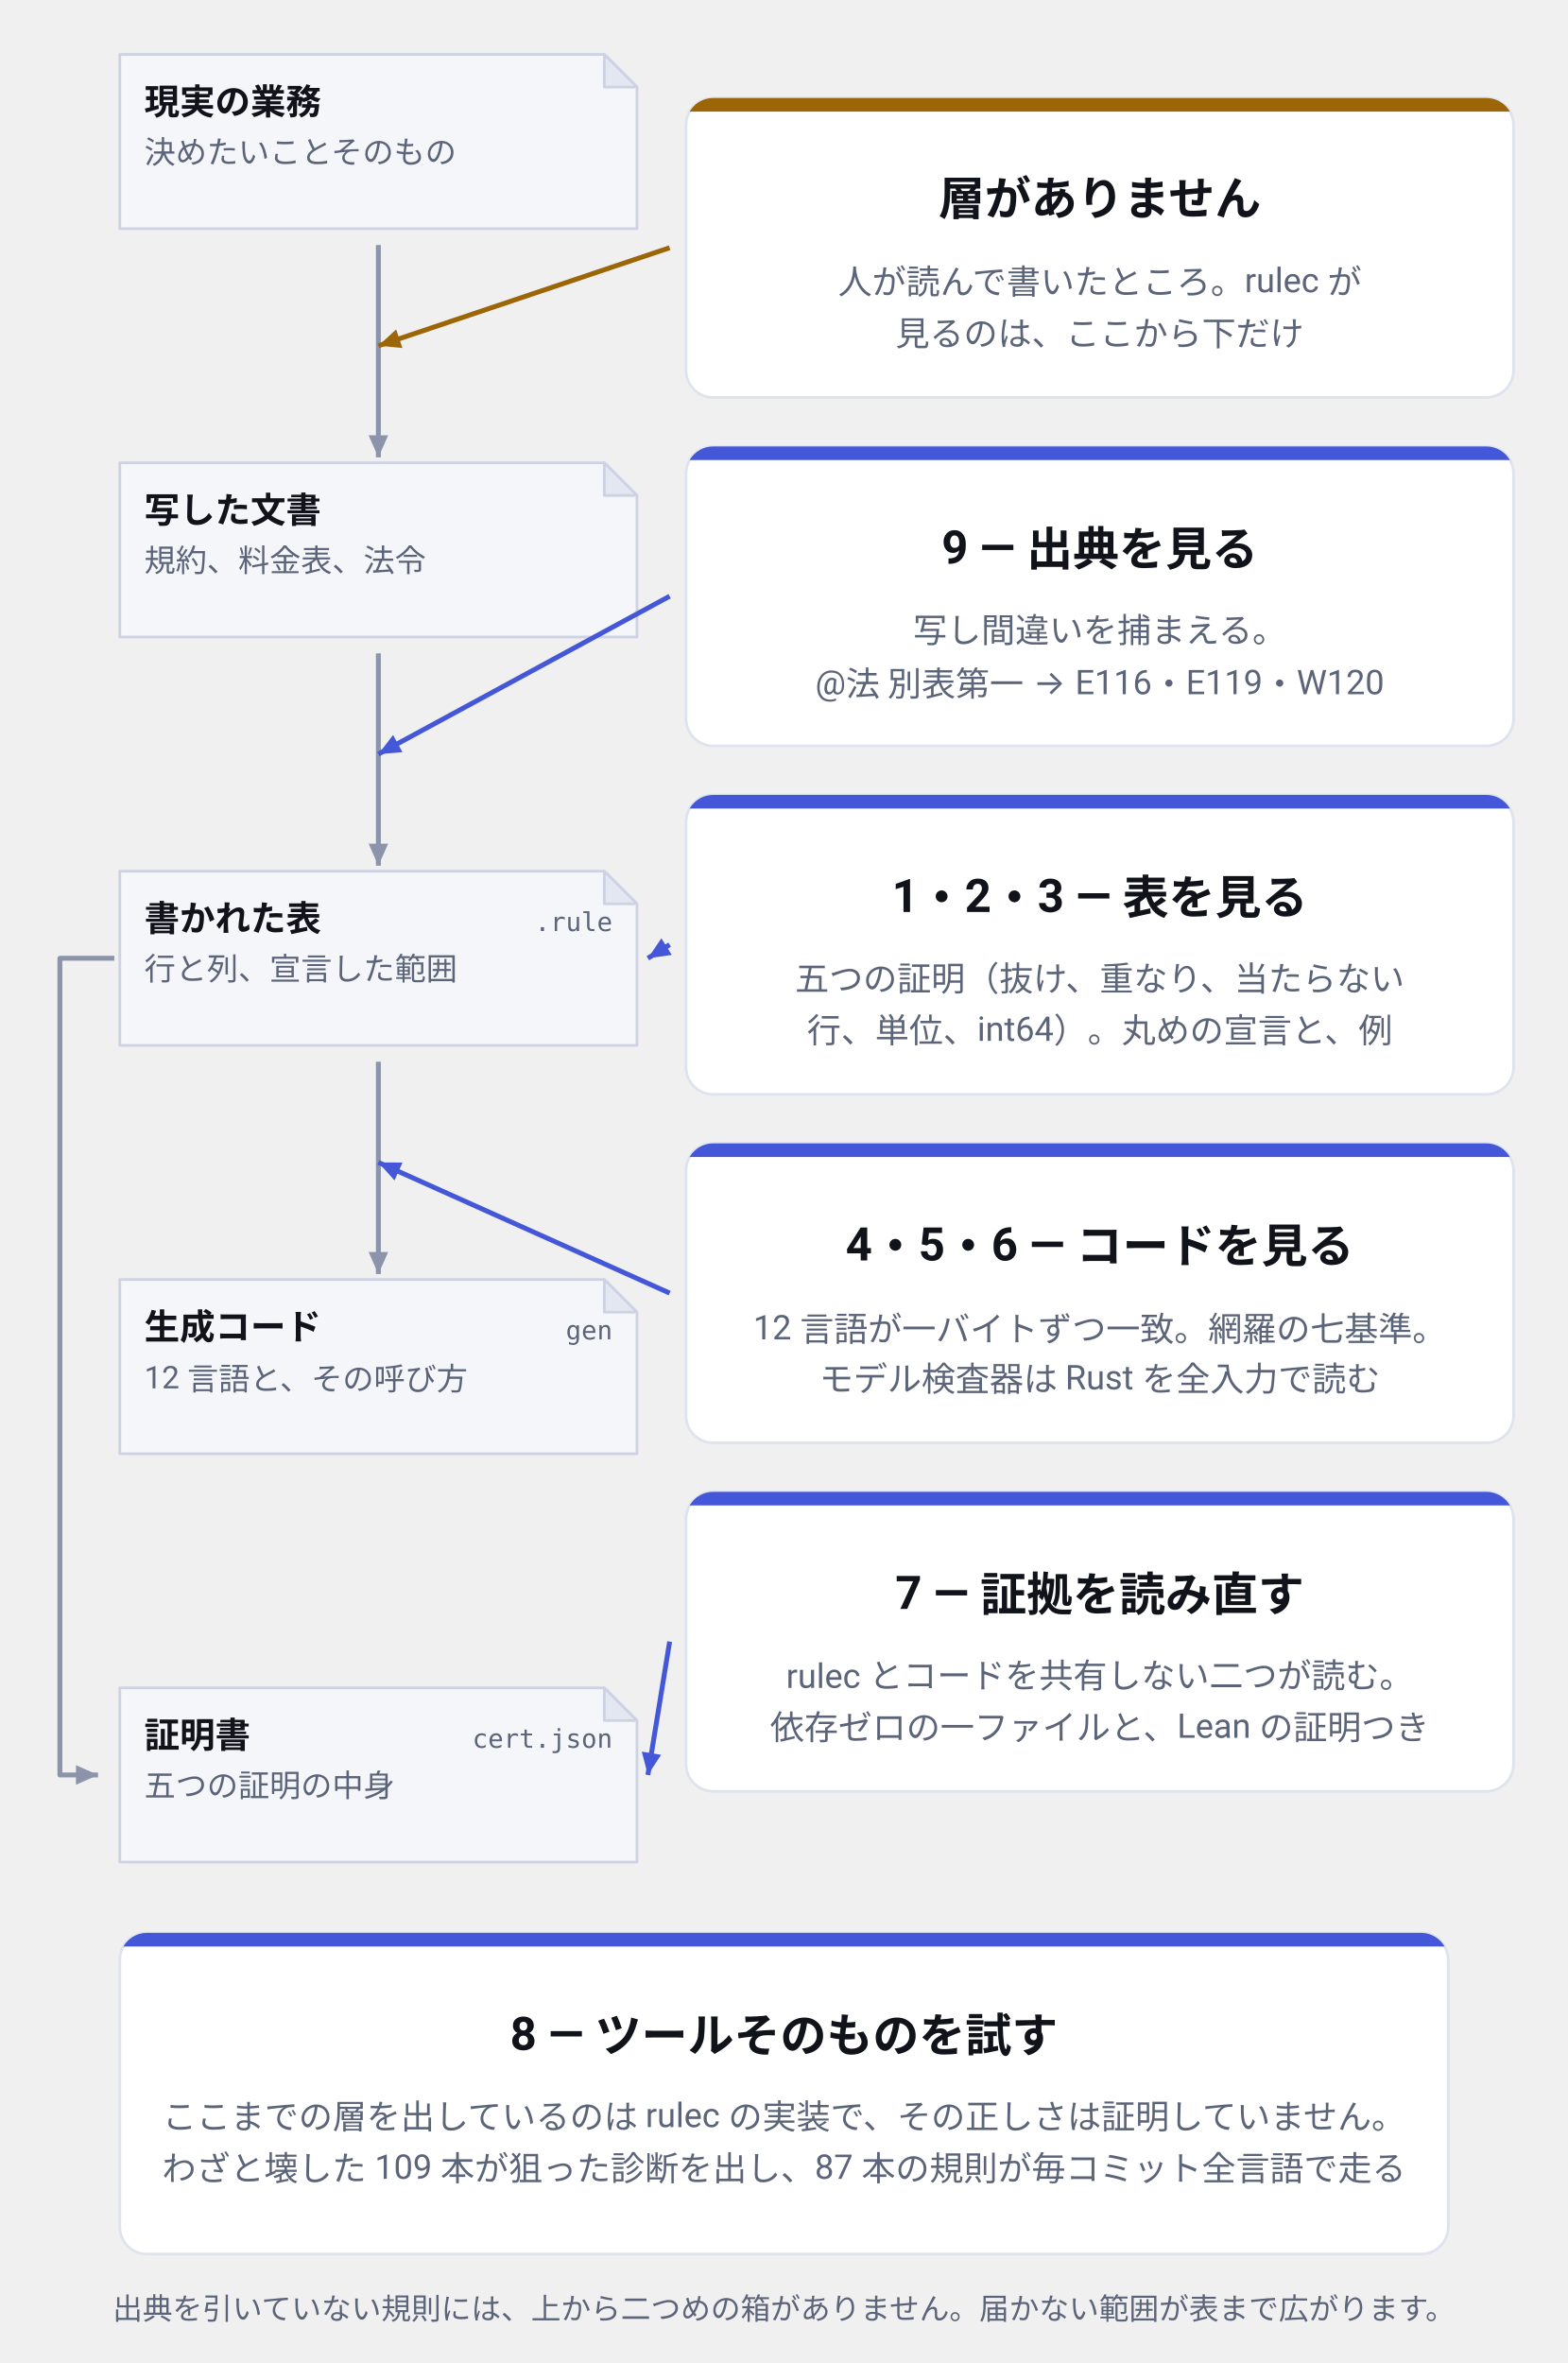
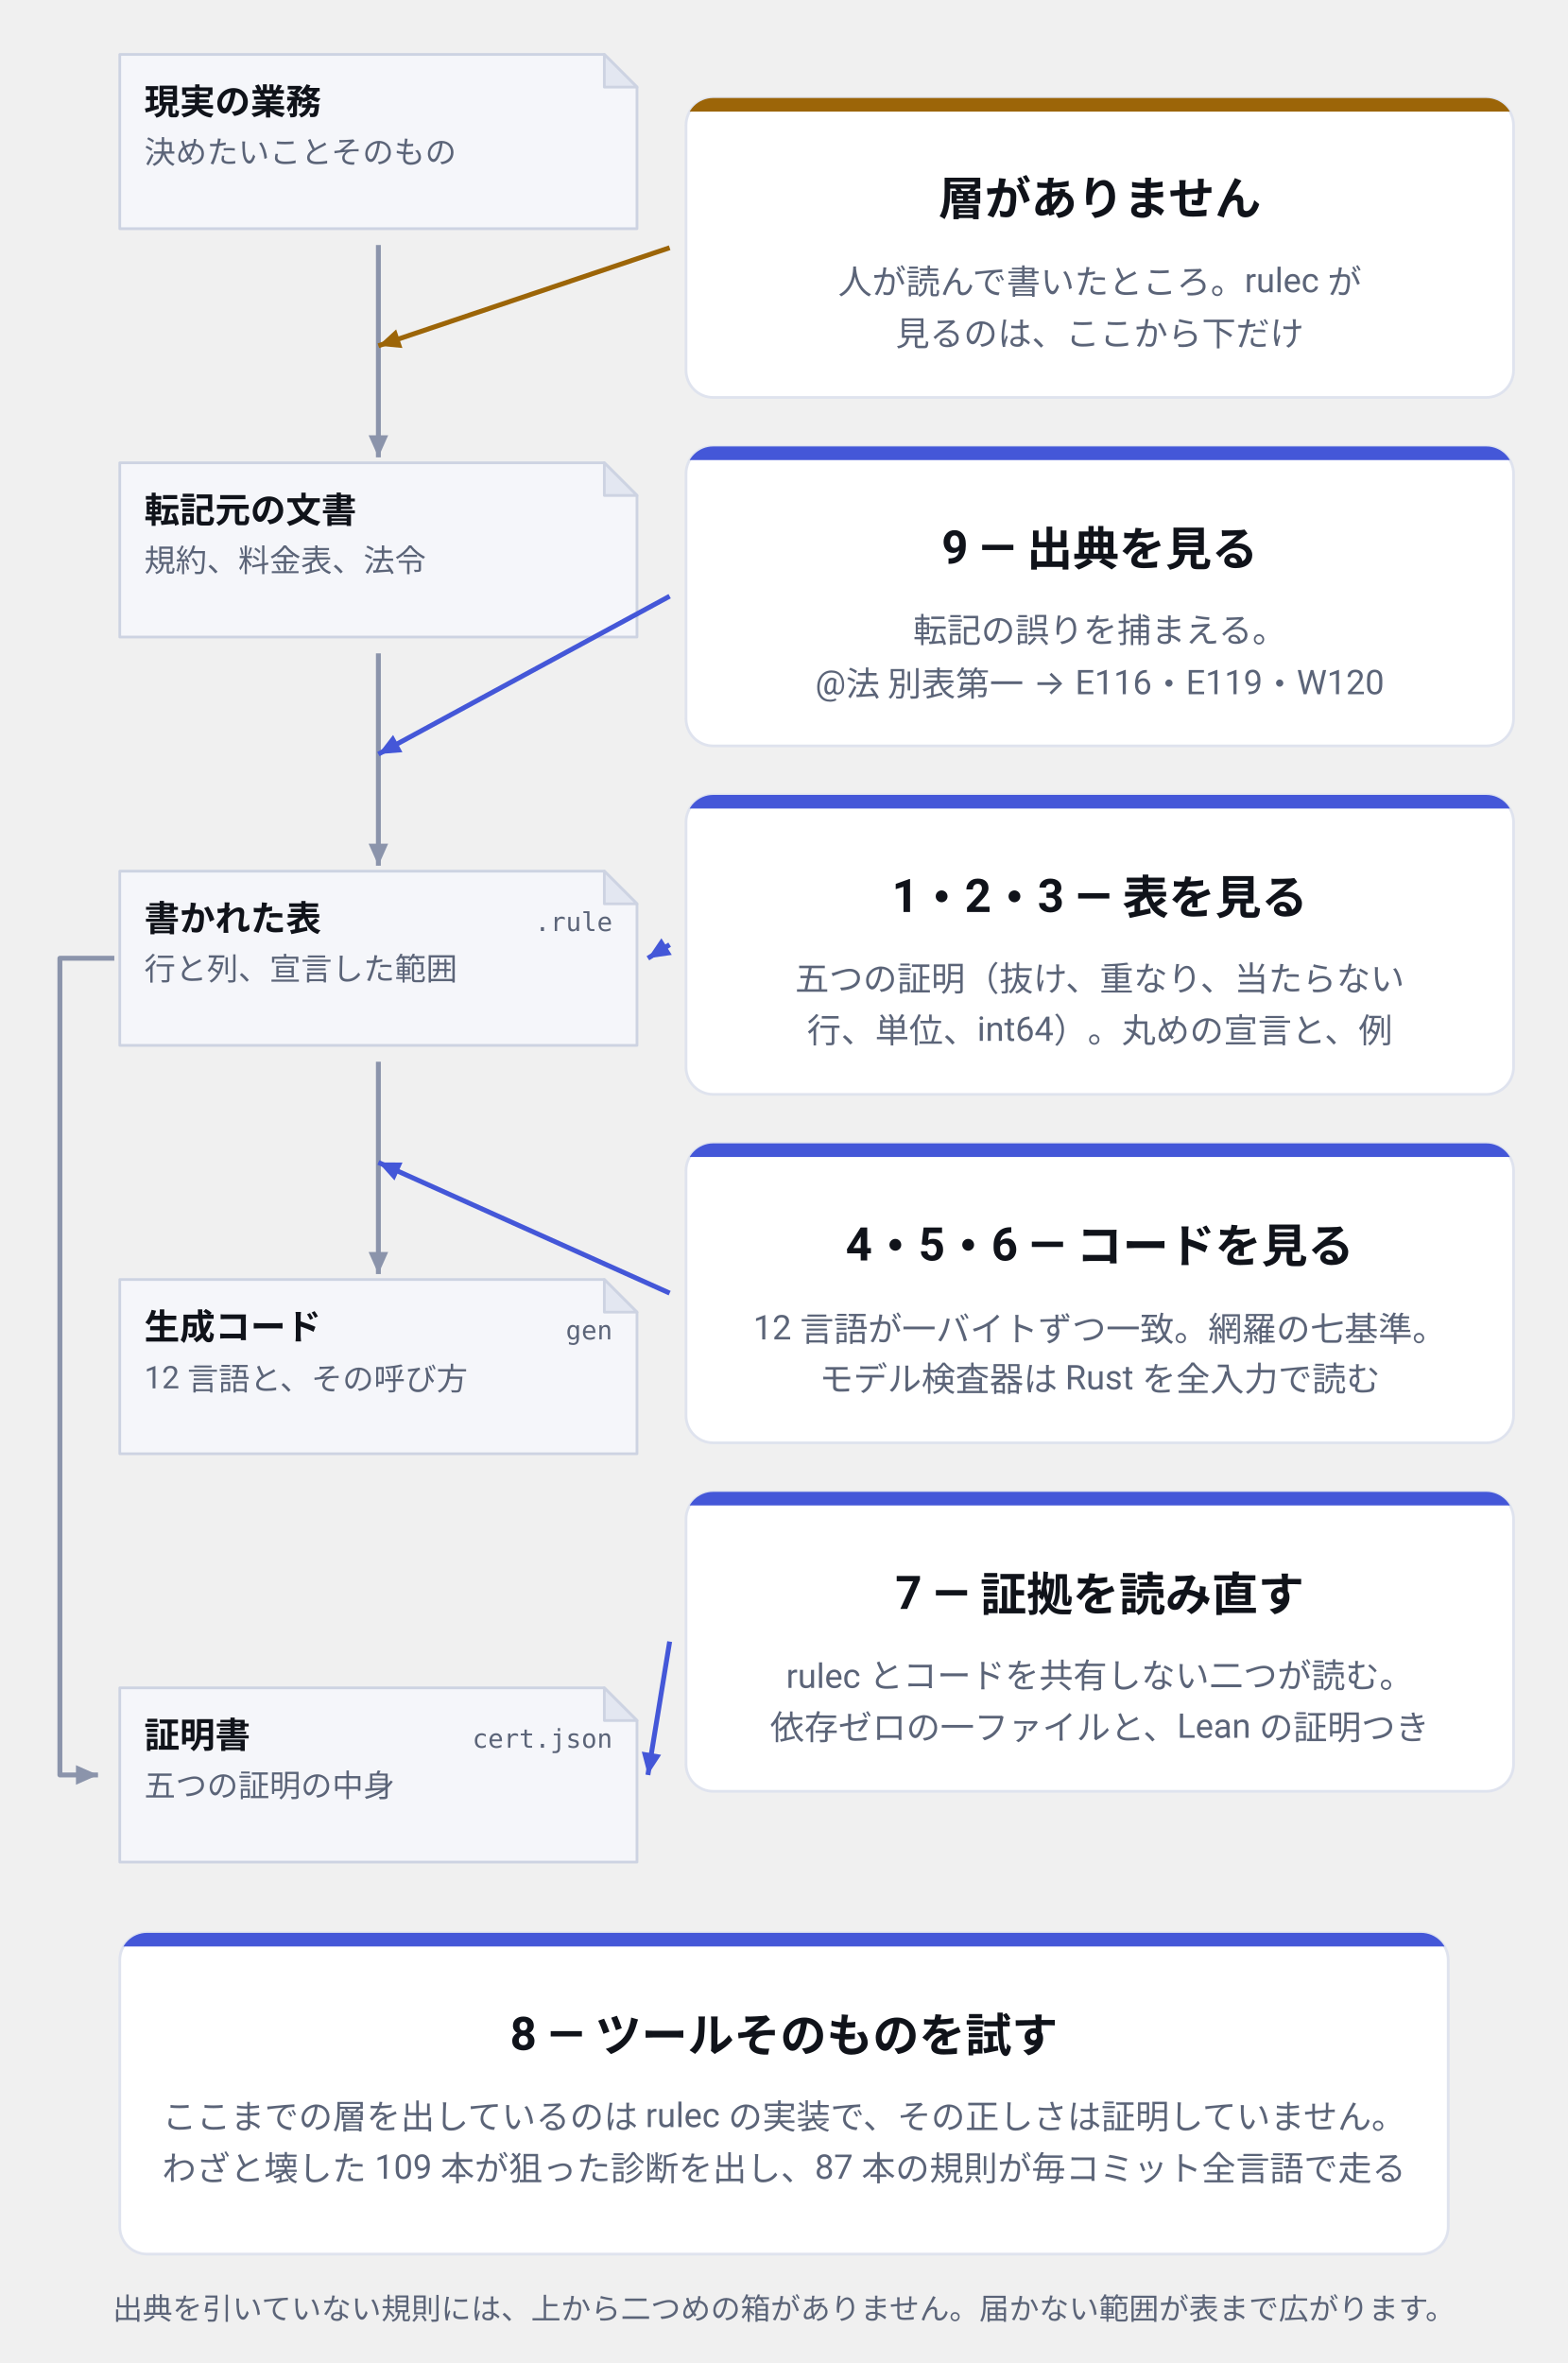
- <svg xmlns="http://www.w3.org/2000/svg" viewBox="0 0 576 868" width="576" height="868" role="img" aria-label="九つの層が、何と何のあいだを見張っているか。上から順に 現実の業務 → 写した文書 → 書かれた表 → 生成コード が並び、隣どうしは写しの関係にある。書かれた表からはもう一つ、証明書（cert.json、五つの証明の中身）が出ていて、左を回る線で表とつながっている。写した文書と書かれた表のあいだは 9 出典（E116・E119・W120）が、書かれた表と生成コードのあいだは 4 ベクタ・5 網羅・6 モデル検査器が見張る。書かれた表そのものは 1 五つの証明・2 二つの宣言・3 例 が見て、証明書は 7 二つの再検査器が読み直す。いちばん上、現実の業務と写した文書のあいだには層が一つも無く、そこは人が読んで決めるところ。8 リポジトリのテストだけは継ぎ目ではなく、ツールそのものに向いている。" font-family="-apple-system, BlinkMacSystemFont, &quot;Hiragino Sans&quot;, &quot;Noto Sans JP&quot;, &quot;Yu Gothic&quot;, Meiryo, &quot;Segoe UI&quot;, Roboto, sans-serif">
+ <svg xmlns="http://www.w3.org/2000/svg" viewBox="0 0 576 868" width="576" height="868" role="img" aria-label="九つの層が、何と何のあいだを見張っているか。上から順に 現実の業務 → 転記元の文書 → 書かれた表 → 生成コード が並び、どれも一つ上のものを書き表したものである。書かれた表からはもう一つ、証明書（cert.json、五つの証明の中身）が出ていて、左を回る線で表とつながっている。転記元の文書と書かれた表のあいだは 9 出典（E116・E119・W120）が、書かれた表と生成コードのあいだは 4 ベクタ・5 網羅・6 モデル検査器が見張る。書かれた表そのものは 1 五つの証明・2 二つの宣言・3 例 が見て、証明書は 7 二つの再検査器が読み直す。いちばん上、現実の業務と転記元の文書のあいだには層が一つも無く、そこは人が読んで決めるところ。8 リポジトリのテストだけは継ぎ目ではなく、ツールそのものに向いている。" font-family="-apple-system, BlinkMacSystemFont, &quot;Hiragino Sans&quot;, &quot;Noto Sans JP&quot;, &quot;Yu Gothic&quot;, Meiryo, &quot;Segoe UI&quot;, Roboto, sans-serif">
  <defs>
    <marker id="head-neutral" viewBox="0 0 10 10" refX="9" refY="5" markerWidth="9" markerHeight="9" markerUnits="userSpaceOnUse" orient="auto">
      <path d="M0,1 L9,5 L0,9 Z" fill="#8b94ab" />
    </marker>
    <marker id="head-accent" viewBox="0 0 10 10" refX="9" refY="5" markerWidth="9" markerHeight="9" markerUnits="userSpaceOnUse" orient="auto">
      <path d="M0,1 L9,5 L0,9 Z" fill="#4457d8" />
    </marker>
    <marker id="head-human" viewBox="0 0 10 10" refX="9" refY="5" markerWidth="9" markerHeight="9" markerUnits="userSpaceOnUse" orient="auto">
      <path d="M0,1 L9,5 L0,9 Z" fill="#9c6508" />
    </marker>
  </defs>
  <path d="M44,20 H222 L234,32 V84 H44 Z" fill="#f5f6fa" stroke="#cdd3e2" stroke-linejoin="round" />
  <path d="M222,20 V32 H234 Z" fill="#e3e7f1" stroke="#cdd3e2" stroke-linejoin="round" />
  <text x="53" y="42" font-size="13" font-weight="600" text-anchor="start" fill="#10131a">現実の業務</text>
  <text x="53" y="60" font-size="11.5" font-weight="400" text-anchor="start" fill="#5b6478">決めたいことそのもの</text>
  <path d="M44,170 H222 L234,182 V234 H44 Z" fill="#f5f6fa" stroke="#cdd3e2" stroke-linejoin="round" />
  <path d="M222,170 V182 H234 Z" fill="#e3e7f1" stroke="#cdd3e2" stroke-linejoin="round" />
-   <text x="53" y="192" font-size="13" font-weight="600" text-anchor="start" fill="#10131a">写した文書</text>
+   <text x="53" y="192" font-size="13" font-weight="600" text-anchor="start" fill="#10131a">転記元の文書</text>
  <text x="53" y="210" font-size="11.5" font-weight="400" text-anchor="start" fill="#5b6478">規約、料金表、法令</text>
  <path d="M44,320 H222 L234,332 V384 H44 Z" fill="#f5f6fa" stroke="#cdd3e2" stroke-linejoin="round" />
  <path d="M222,320 V332 H234 Z" fill="#e3e7f1" stroke="#cdd3e2" stroke-linejoin="round" />
  <text x="53" y="342" font-size="13" font-weight="600" text-anchor="start" fill="#10131a">書かれた表</text>
  <text x="225" y="342" font-size="9.5" font-weight="400" text-anchor="end" fill="#5b6478" font-family="ui-monospace, SFMono-Regular, Menlo, Consolas, monospace">.rule</text>
  <text x="53" y="360" font-size="11.5" font-weight="400" text-anchor="start" fill="#5b6478">行と列、宣言した範囲</text>
  <path d="M44,470 H222 L234,482 V534 H44 Z" fill="#f5f6fa" stroke="#cdd3e2" stroke-linejoin="round" />
  <path d="M222,470 V482 H234 Z" fill="#e3e7f1" stroke="#cdd3e2" stroke-linejoin="round" />
  <text x="53" y="492" font-size="13" font-weight="600" text-anchor="start" fill="#10131a">生成コード</text>
  <text x="225" y="492" font-size="9.5" font-weight="400" text-anchor="end" fill="#5b6478" font-family="ui-monospace, SFMono-Regular, Menlo, Consolas, monospace">gen</text>
  <text x="53" y="510" font-size="11.5" font-weight="400" text-anchor="start" fill="#5b6478">12 言語と、その呼び方</text>
  <path d="M44,620 H222 L234,632 V684 H44 Z" fill="#f5f6fa" stroke="#cdd3e2" stroke-linejoin="round" />
  <path d="M222,620 V632 H234 Z" fill="#e3e7f1" stroke="#cdd3e2" stroke-linejoin="round" />
  <text x="53" y="642" font-size="13" font-weight="600" text-anchor="start" fill="#10131a">証明書</text>
  <text x="225" y="642" font-size="9.5" font-weight="400" text-anchor="end" fill="#5b6478" font-family="ui-monospace, SFMono-Regular, Menlo, Consolas, monospace">cert.json</text>
  <text x="53" y="660" font-size="11.5" font-weight="400" text-anchor="start" fill="#5b6478">五つの証明の中身</text>
  <line x1="139.0" y1="90" x2="139.0" y2="168" stroke="#8b94ab" stroke-width="1.8" marker-end="url(#head-neutral)" />
  <line x1="139.0" y1="240" x2="139.0" y2="318" stroke="#8b94ab" stroke-width="1.8" marker-end="url(#head-neutral)" />
  <line x1="139.0" y1="390" x2="139.0" y2="468" stroke="#8b94ab" stroke-width="1.8" marker-end="url(#head-neutral)" />
  <path d="M42,352.0 H22 V652.0 H36" fill="none" stroke="#8b94ab" stroke-width="1.8" stroke-linejoin="round" marker-end="url(#head-neutral)" />
  <clipPath id="clip-c0">
    <rect x="252" y="36" width="304" height="110" rx="10" />
  </clipPath>
  <rect x="252" y="36" width="304" height="110" rx="10" fill="#ffffff" stroke="#dfe3ee" />
  <rect x="252" y="36" width="304" height="5" fill="#9c6508" clip-path="url(#clip-c0)" />
  <text x="404.0" y="79" font-size="17" font-weight="700" text-anchor="middle" fill="#10131a">層がありません</text>
  <text x="404.0" y="108" font-size="12.5" font-weight="400" text-anchor="middle" fill="#5b6478">人が読んで書いたところ。rulec が</text>
  <text x="404.0" y="127" font-size="12.5" font-weight="400" text-anchor="middle" fill="#5b6478">見るのは、ここから下だけ</text>
  <line x1="246" y1="91.0" x2="139.0" y2="127.0" stroke="#9c6508" stroke-width="1.8" marker-end="url(#head-human)" />
  <clipPath id="clip-c1">
    <rect x="252" y="164" width="304" height="110" rx="10" />
  </clipPath>
  <rect x="252" y="164" width="304" height="110" rx="10" fill="#ffffff" stroke="#dfe3ee" />
  <rect x="252" y="164" width="304" height="5" fill="#4457d8" clip-path="url(#clip-c1)" />
  <text x="404.0" y="207" font-size="17" font-weight="700" text-anchor="middle" fill="#10131a">9 — 出典を見る</text>
-   <text x="404.0" y="236" font-size="12.5" font-weight="400" text-anchor="middle" fill="#5b6478">写し間違いを捕まえる。</text>
+   <text x="404.0" y="236" font-size="12.5" font-weight="400" text-anchor="middle" fill="#5b6478">転記の誤りを捕まえる。</text>
  <text x="404.0" y="255" font-size="12.5" font-weight="400" text-anchor="middle" fill="#5b6478">@法 別表第一 → E116・E119・W120</text>
  <line x1="246" y1="219.0" x2="139.0" y2="277.0" stroke="#4457d8" stroke-width="1.8" marker-end="url(#head-accent)" />
  <clipPath id="clip-c2">
    <rect x="252" y="292" width="304" height="110" rx="10" />
  </clipPath>
  <rect x="252" y="292" width="304" height="110" rx="10" fill="#ffffff" stroke="#dfe3ee" />
  <rect x="252" y="292" width="304" height="5" fill="#4457d8" clip-path="url(#clip-c2)" />
  <text x="404.0" y="335" font-size="17" font-weight="700" text-anchor="middle" fill="#10131a">1・2・3 — 表を見る</text>
  <text x="404.0" y="364" font-size="12.5" font-weight="400" text-anchor="middle" fill="#5b6478">五つの証明（抜け、重なり、当たらない</text>
  <text x="404.0" y="383" font-size="12.5" font-weight="400" text-anchor="middle" fill="#5b6478">行、単位、int64）。丸めの宣言と、例</text>
  <line x1="246" y1="347.0" x2="238" y2="352.0" stroke="#4457d8" stroke-width="1.8" marker-end="url(#head-accent)" />
  <clipPath id="clip-c3">
    <rect x="252" y="420" width="304" height="110" rx="10" />
  </clipPath>
  <rect x="252" y="420" width="304" height="110" rx="10" fill="#ffffff" stroke="#dfe3ee" />
  <rect x="252" y="420" width="304" height="5" fill="#4457d8" clip-path="url(#clip-c3)" />
  <text x="404.0" y="463" font-size="17" font-weight="700" text-anchor="middle" fill="#10131a">4・5・6 — コードを見る</text>
  <text x="404.0" y="492" font-size="12.5" font-weight="400" text-anchor="middle" fill="#5b6478">12 言語が一バイトずつ一致。網羅の七基準。</text>
  <text x="404.0" y="511" font-size="12.5" font-weight="400" text-anchor="middle" fill="#5b6478">モデル検査器は Rust を全入力で読む</text>
  <line x1="246" y1="475.0" x2="139.0" y2="427.0" stroke="#4457d8" stroke-width="1.8" marker-end="url(#head-accent)" />
  <clipPath id="clip-c4">
    <rect x="252" y="548" width="304" height="110" rx="10" />
  </clipPath>
  <rect x="252" y="548" width="304" height="110" rx="10" fill="#ffffff" stroke="#dfe3ee" />
  <rect x="252" y="548" width="304" height="5" fill="#4457d8" clip-path="url(#clip-c4)" />
  <text x="404.0" y="591" font-size="17" font-weight="700" text-anchor="middle" fill="#10131a">7 — 証拠を読み直す</text>
  <text x="404.0" y="620" font-size="12.5" font-weight="400" text-anchor="middle" fill="#5b6478">rulec とコードを共有しない二つが読む。</text>
  <text x="404.0" y="639" font-size="12.5" font-weight="400" text-anchor="middle" fill="#5b6478">依存ゼロの一ファイルと、Lean の証明つき</text>
  <line x1="246" y1="603.0" x2="238" y2="652.0" stroke="#4457d8" stroke-width="1.8" marker-end="url(#head-accent)" />
  <clipPath id="clip-foot">
    <rect x="44" y="710" width="488" height="118" rx="10" />
  </clipPath>
  <rect x="44" y="710" width="488" height="118" rx="10" fill="#ffffff" stroke="#dfe3ee" />
  <rect x="44" y="710" width="488" height="5" fill="#4457d8" clip-path="url(#clip-foot)" />
  <text x="288.0" y="753" font-size="17" font-weight="700" text-anchor="middle" fill="#10131a">8 — ツールそのものを試す</text>
  <text x="288.0" y="782" font-size="12.5" font-weight="400" text-anchor="middle" fill="#5b6478">ここまでの層を出しているのは rulec の実装で、その正しさは証明していません。</text>
  <text x="288.0" y="801" font-size="12.5" font-weight="400" text-anchor="middle" fill="#5b6478">わざと壊した 109 本が狙った診断を出し、87 本の規則が毎コミット全言語で走る</text>
  <text x="288.0" y="852" font-size="11" font-weight="400" text-anchor="middle" fill="#5b6478">出典を引いていない規則には、上から二つめの箱がありません。届かない範囲が表まで広がります。</text>
</svg>
